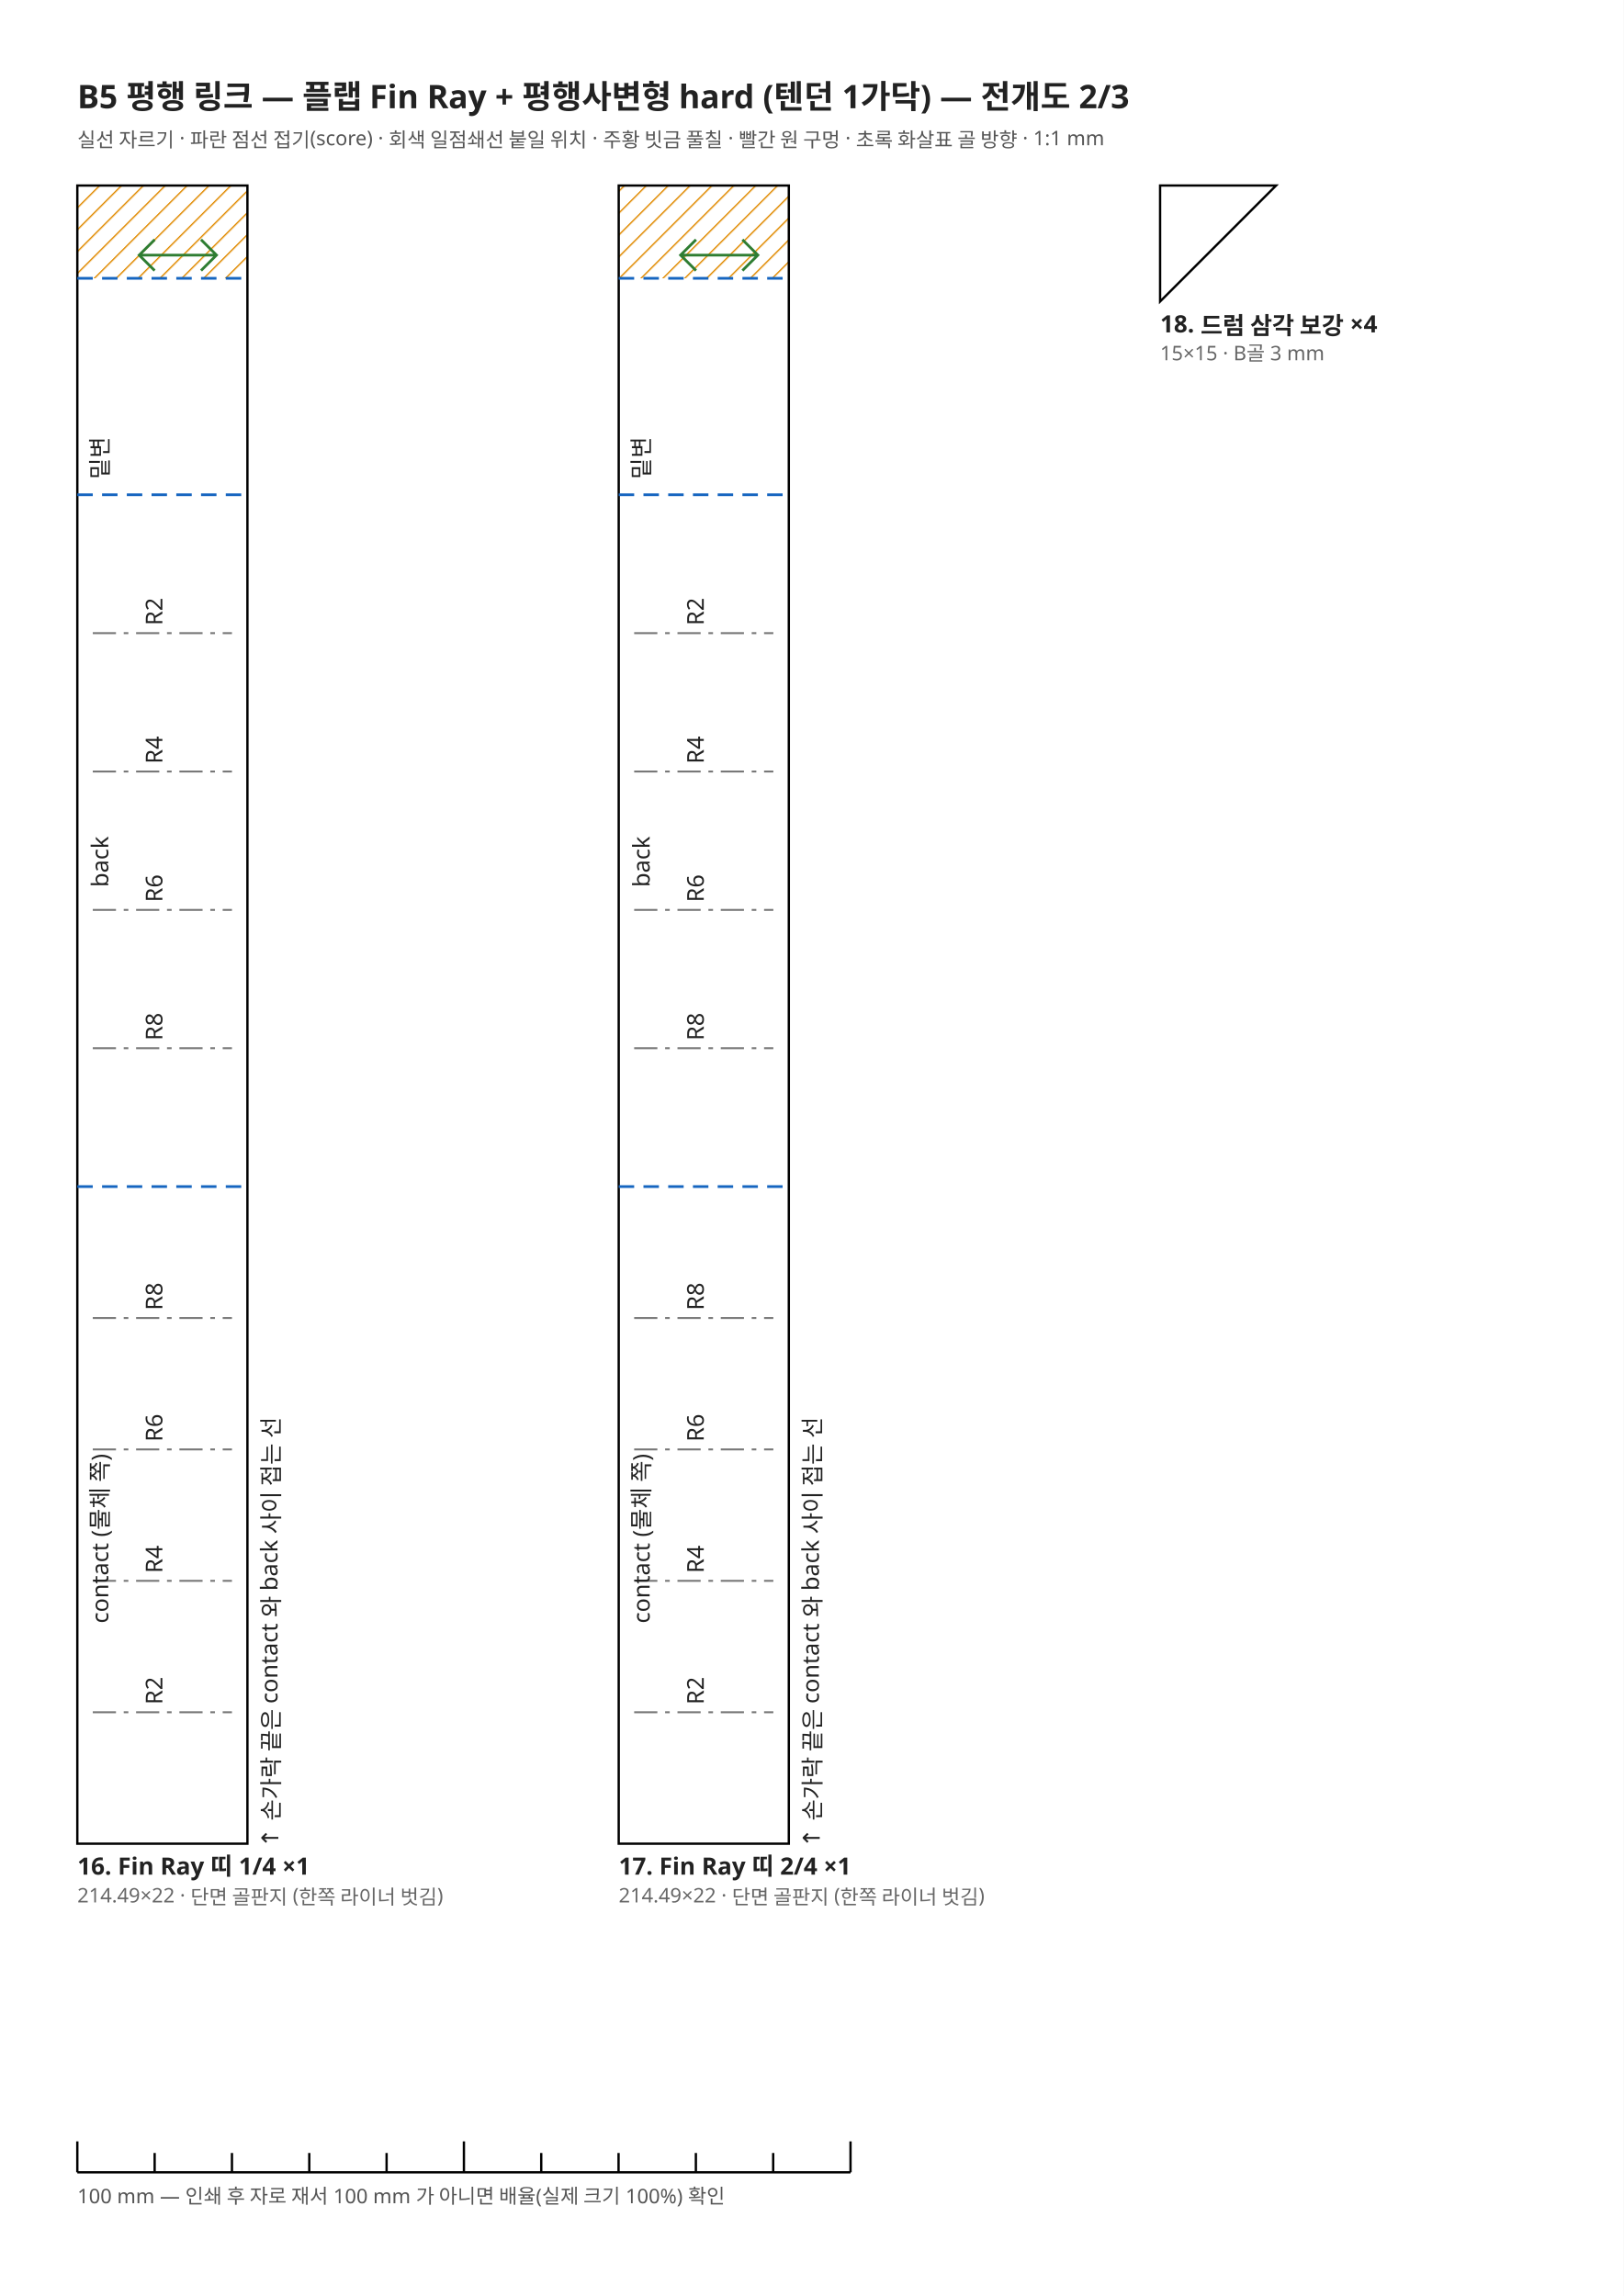
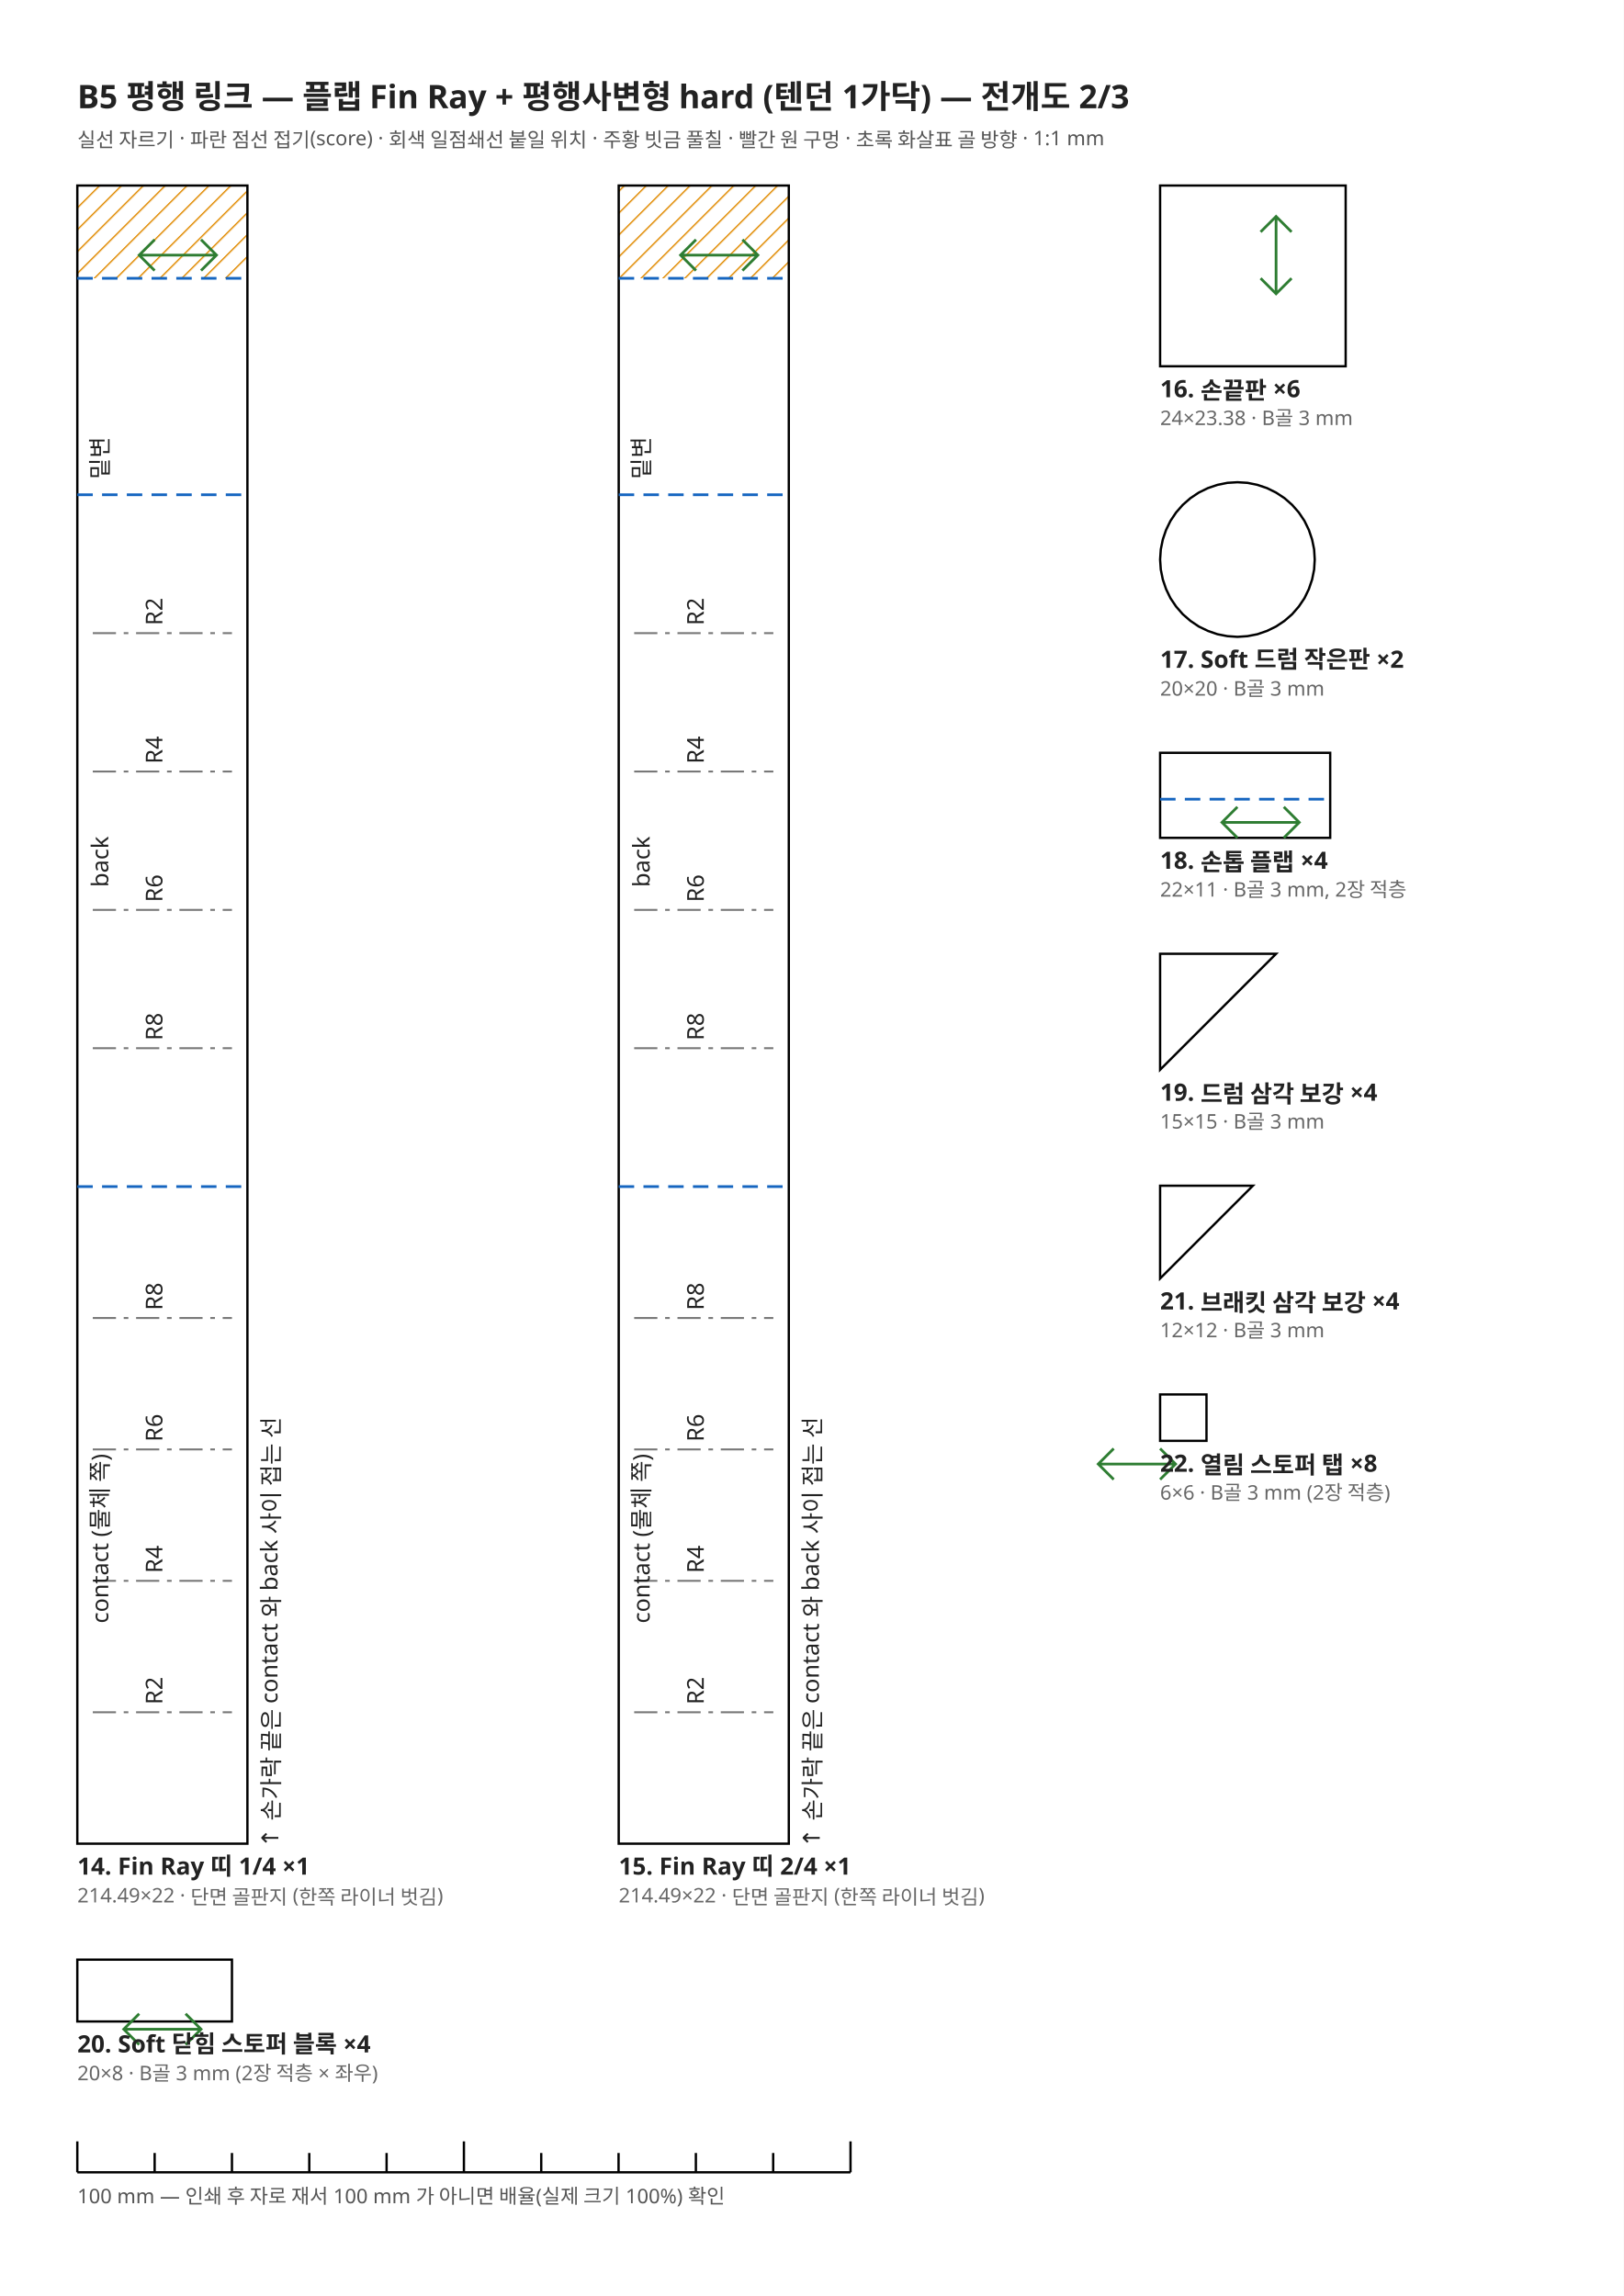
<svg xmlns="http://www.w3.org/2000/svg" width="210mm" height="297mm" viewBox="0 0 210 297">
  <defs>
    <pattern id="hatch" width="2" height="2" patternUnits="userSpaceOnUse" patternTransform="rotate(45)">
      <path d="M0 0V2" stroke="#e08a00" stroke-width=".35" />
    </pattern>
  </defs>
  <style>
.cut{fill:none;stroke:#000;stroke-width:.3}
.score{fill:none;stroke:#1565c0;stroke-width:.35;stroke-dasharray:2 1.2}
.mark{fill:none;stroke:#777;stroke-width:.25;stroke-dasharray:3 1 .6 1}
.glue{fill:url(#hatch);stroke:none}
.hole{fill:none;stroke:#c62828;stroke-width:.3}
.cross{stroke:#c62828;stroke-width:.2}
.flute{fill:none;stroke:#2e7d32;stroke-width:.35}
text{font-family:"WenQuanYi Zen Hei","IBM Plex Sans KR","Apple SD Gothic Neo","Malgun Gothic",sans-serif;fill:#222}
.lbl{font-size:3.1px;font-weight:bold}.dim{font-size:2.6px;fill:#666}
.hdr{font-size:4.2px;font-weight:bold}.small{font-size:2.6px;fill:#555}
</style>
  <rect width="210" height="297" fill="#fff" />
  <text class="hdr" x="10" y="14">B5 평행 링크 — 플랩 Fin Ray + 평행사변형 hard (텐던 1가닥) — 전개도 2/3</text>
  <text class="small" x="10" y="19">실선 자르기 · 파란 점선 접기(score) · 회색 일점쇄선 붙일 위치 · 주황 빗금 풀칠 · 빨간 원 구멍 · 초록 화살표 골 방향 · 1:1 mm</text>
  <polygon class="glue" points="10,36 10,24 32,24 32,36" />
  <polygon class="cut" points="10,238.49 10,24 32,24 32,238.49" />
  <polyline class="score" points="10,153.49 32,153.49" />
  <polyline class="score" points="10,64 32,64" />
  <polyline class="score" points="10,36 32,36" />
  <polyline class="mark" points="12,221.49 30,221.49" />
  <polyline class="mark" points="12,81.9 30,81.9" />
  <polyline class="mark" points="12,204.49 30,204.49" />
  <polyline class="mark" points="12,99.8 30,99.8" />
  <polyline class="mark" points="12,187.49 30,187.49" />
  <polyline class="mark" points="12,117.7 30,117.7" />
  <polyline class="mark" points="12,170.49 30,170.49" />
  <polyline class="mark" points="12,135.59 30,135.59" />
  <text x="21" y="220.49" font-size="3" transform="rotate(-90 21 220.49)">R2</text>
  <text x="21" y="80.9" font-size="3" transform="rotate(-90 21 80.9)">R2</text>
  <text x="21" y="203.49" font-size="3" transform="rotate(-90 21 203.49)">R4</text>
  <text x="21" y="98.8" font-size="3" transform="rotate(-90 21 98.8)">R4</text>
  <text x="21" y="186.49" font-size="3" transform="rotate(-90 21 186.49)">R6</text>
  <text x="21" y="116.7" font-size="3" transform="rotate(-90 21 116.7)">R6</text>
  <text x="21" y="169.49" font-size="3" transform="rotate(-90 21 169.49)">R8</text>
  <text x="21" y="134.59" font-size="3" transform="rotate(-90 21 134.59)">R8</text>
  <text x="14" y="209.99" font-size="3" transform="rotate(-90 14 209.99)">contact (물체 쪽)</text>
  <text x="14" y="114.75" font-size="3" transform="rotate(-90 14 114.75)">back</text>
  <text x="14" y="62" font-size="3" transform="rotate(-90 14 62)">밑변</text>
  <text x="36" y="238.99" font-size="3" transform="rotate(-90 36 238.99)">↑ 손가락 끝은 contact 와 back 사이 접는 선</text>
  <path class="flute" d="M18 33H28M26 31L28 33L26 35M20 31L18 33L20 35" />
-   <text class="lbl" x="10" y="242.49">16. Fin Ray 띠 1/4 ×1</text>
+   <text class="lbl" x="10" y="242.49">14. Fin Ray 띠 1/4 ×1</text>
  <text class="dim" x="10" y="246.09">214.49×22 · 단면 골판지 (한쪽 라이너 벗김)</text>
  <polygon class="glue" points="80.02,36 80.02,24 102.02,24 102.02,36" />
  <polygon class="cut" points="80.02,238.49 80.02,24 102.02,24 102.02,238.49" />
  <polyline class="score" points="80.02,153.49 102.02,153.49" />
  <polyline class="score" points="80.02,64 102.02,64" />
  <polyline class="score" points="80.02,36 102.02,36" />
  <polyline class="mark" points="82.02,221.49 100.02,221.49" />
  <polyline class="mark" points="82.02,81.9 100.02,81.9" />
  <polyline class="mark" points="82.02,204.49 100.02,204.49" />
  <polyline class="mark" points="82.02,99.8 100.02,99.8" />
  <polyline class="mark" points="82.02,187.49 100.02,187.49" />
  <polyline class="mark" points="82.02,117.7 100.02,117.7" />
  <polyline class="mark" points="82.02,170.49 100.02,170.49" />
  <polyline class="mark" points="82.02,135.59 100.02,135.59" />
  <text x="91.02" y="220.49" font-size="3" transform="rotate(-90 91.02 220.49)">R2</text>
  <text x="91.02" y="80.9" font-size="3" transform="rotate(-90 91.02 80.9)">R2</text>
  <text x="91.02" y="203.49" font-size="3" transform="rotate(-90 91.02 203.49)">R4</text>
  <text x="91.02" y="98.8" font-size="3" transform="rotate(-90 91.02 98.8)">R4</text>
  <text x="91.02" y="186.49" font-size="3" transform="rotate(-90 91.02 186.49)">R6</text>
  <text x="91.02" y="116.7" font-size="3" transform="rotate(-90 91.02 116.7)">R6</text>
  <text x="91.02" y="169.49" font-size="3" transform="rotate(-90 91.02 169.49)">R8</text>
  <text x="91.02" y="134.59" font-size="3" transform="rotate(-90 91.02 134.59)">R8</text>
  <text x="84.02" y="209.99" font-size="3" transform="rotate(-90 84.02 209.99)">contact (물체 쪽)</text>
  <text x="84.02" y="114.75" font-size="3" transform="rotate(-90 84.02 114.75)">back</text>
  <text x="84.02" y="62" font-size="3" transform="rotate(-90 84.02 62)">밑변</text>
  <text x="106.02" y="238.99" font-size="3" transform="rotate(-90 106.02 238.99)">↑ 손가락 끝은 contact 와 back 사이 접는 선</text>
  <path class="flute" d="M88.02 33H98.02M96.02 31L98.02 33L96.02 35M90.02 31L88.02 33L90.02 35" />
-   <text class="lbl" x="80.02" y="242.49">17. Fin Ray 띠 2/4 ×1</text>
+   <text class="lbl" x="80.02" y="242.49">15. Fin Ray 띠 2/4 ×1</text>
  <text class="dim" x="80.02" y="246.09">214.49×22 · 단면 골판지 (한쪽 라이너 벗김)</text>
-   <polygon class="cut" points="150.04,24 165.04,24 150.04,39" />
-   <text class="lbl" x="150.04" y="43">18. 드럼 삼각 보강 ×4</text>
-   <text class="dim" x="150.04" y="46.6">15×15 · B골 3 mm</text>
+   <polygon class="cut" points="150.04,24 174.04,24 174.04,47.38 150.04,47.38" />
+   <path class="flute" d="M165.04 28V38M163.04 36L165.04 38L167.04 36M163.04 30L165.04 28L167.04 30" />
+   <text class="lbl" x="150.04" y="51.38">16. 손끝판 ×6</text>
+   <text class="dim" x="150.04" y="54.98">24×23.38 · B골 3 mm</text>
+   <polygon class="cut" points="170.04,72.38 169.96,73.68 169.7,74.96 169.28,76.2 168.71,77.38 167.98,78.46 167.12,79.45 166.13,80.31 165.04,81.04 163.87,81.61 162.63,82.04 161.35,82.29 160.04,82.38 158.74,82.29 157.46,82.04 156.22,81.61 155.04,81.04 153.96,80.31 152.97,79.45 152.11,78.46 151.38,77.38 150.81,76.2 150.39,74.96 150.13,73.68 150.04,72.38 150.13,71.07 150.39,69.79 150.81,68.55 151.38,67.38 152.11,66.29 152.97,65.31 153.96,64.44 155.04,63.72 156.22,63.14 157.46,62.72 158.74,62.46 160.04,62.38 161.35,62.46 162.63,62.72 163.87,63.14 165.04,63.72 166.13,64.44 167.12,65.31 167.98,66.29 168.71,67.38 169.28,68.55 169.7,69.79 169.96,71.07" />
+   <text class="lbl" x="150.04" y="86.38">17. Soft 드럼 작은판 ×2</text>
+   <text class="dim" x="150.04" y="89.98">20×20 · B골 3 mm</text>
+   <polygon class="cut" points="150.04,97.38 172.04,97.38 172.04,108.38 150.04,108.38" />
+   <polyline class="score" points="150.04,103.38 172.04,103.38" />
+   <path class="flute" d="M158.04 106.38H168.04M166.04 104.38L168.04 106.38L166.04 108.38M160.04 104.38L158.04 106.38L160.04 108.38" />
+   <text class="lbl" x="150.04" y="112.38">18. 손톱 플랩 ×4</text>
+   <text class="dim" x="150.04" y="115.98">22×11 · B골 3 mm, 2장 적층</text>
+   <polygon class="cut" points="150.04,123.38 165.04,123.38 150.04,138.38" />
+   <text class="lbl" x="150.04" y="142.38">19. 드럼 삼각 보강 ×4</text>
+   <text class="dim" x="150.04" y="145.98">15×15 · B골 3 mm</text>
+   <polygon class="cut" points="10,253.49 30,253.49 30,261.49 10,261.49" />
+   <path class="flute" d="M16 262.49H26M24 260.49L26 262.49L24 264.49M18 260.49L16 262.49L18 264.49" />
+   <text class="lbl" x="10" y="265.49">20. Soft 닫힘 스토퍼 블록 ×4</text>
+   <text class="dim" x="10" y="269.09">20×8 · B골 3 mm (2장 적층 × 좌우)</text>
+   <polygon class="cut" points="150.04,153.38 162.04,153.38 150.04,165.38" />
+   <text class="lbl" x="150.04" y="169.38">21. 브래킷 삼각 보강 ×4</text>
+   <text class="dim" x="150.04" y="172.98">12×12 · B골 3 mm</text>
+   <polygon class="cut" points="150.04,180.38 156.04,180.38 156.04,186.38 150.04,186.38" />
+   <path class="flute" d="M142.04 189.38H152.04M150.04 187.38L152.04 189.38L150.04 191.38M144.04 187.38L142.04 189.38L144.04 191.38" />
+   <text class="lbl" x="150.04" y="190.38">22. 열림 스토퍼 탭 ×8</text>
+   <text class="dim" x="150.04" y="193.98">6×6 · B골 3 mm (2장 적층)</text>
  <path class="cut" d="M10 281h100" />
  <path class="cut" d="M10 281v-4" />
  <path class="cut" d="M20 281v-2.5" />
  <path class="cut" d="M30 281v-2.5" />
  <path class="cut" d="M40 281v-2.5" />
  <path class="cut" d="M50 281v-2.5" />
  <path class="cut" d="M60 281v-4" />
  <path class="cut" d="M70 281v-2.5" />
  <path class="cut" d="M80 281v-2.5" />
  <path class="cut" d="M90 281v-2.5" />
  <path class="cut" d="M100 281v-2.5" />
  <path class="cut" d="M110 281v-4" />
  <text class="small" x="10" y="285">100 mm — 인쇄 후 자로 재서 100 mm 가 아니면 배율(실제 크기 100%) 확인</text>
</svg>
